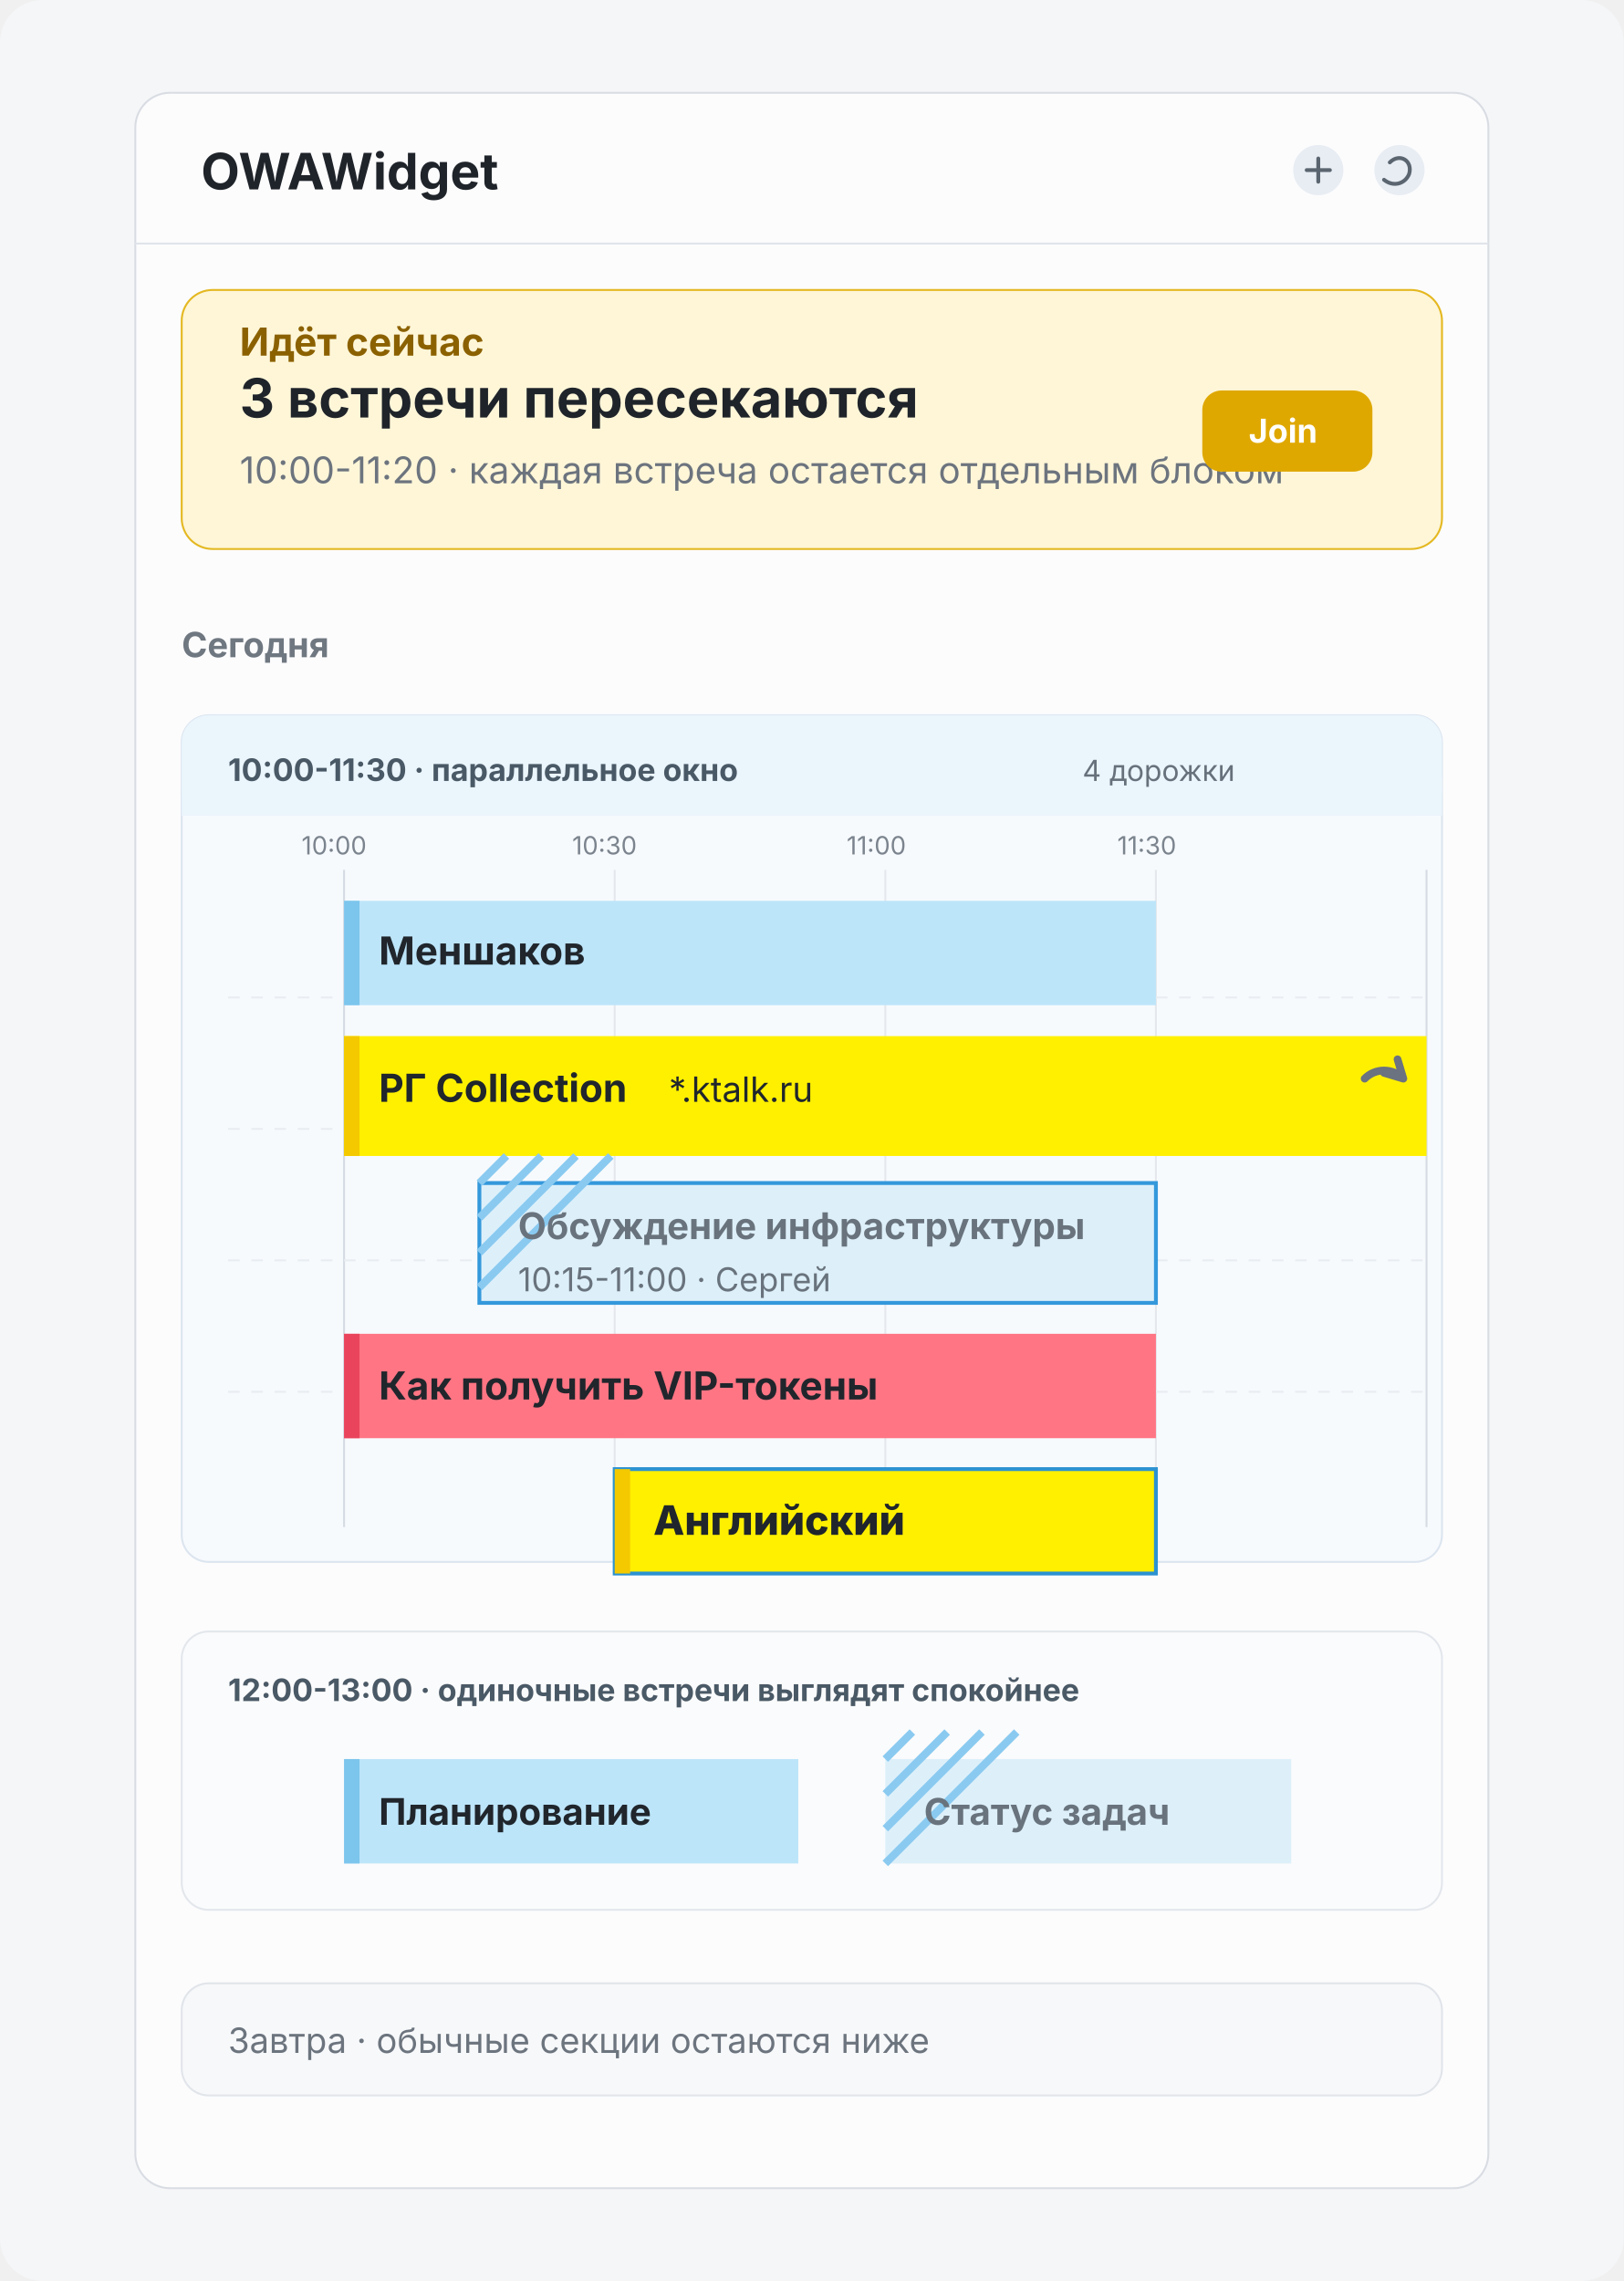
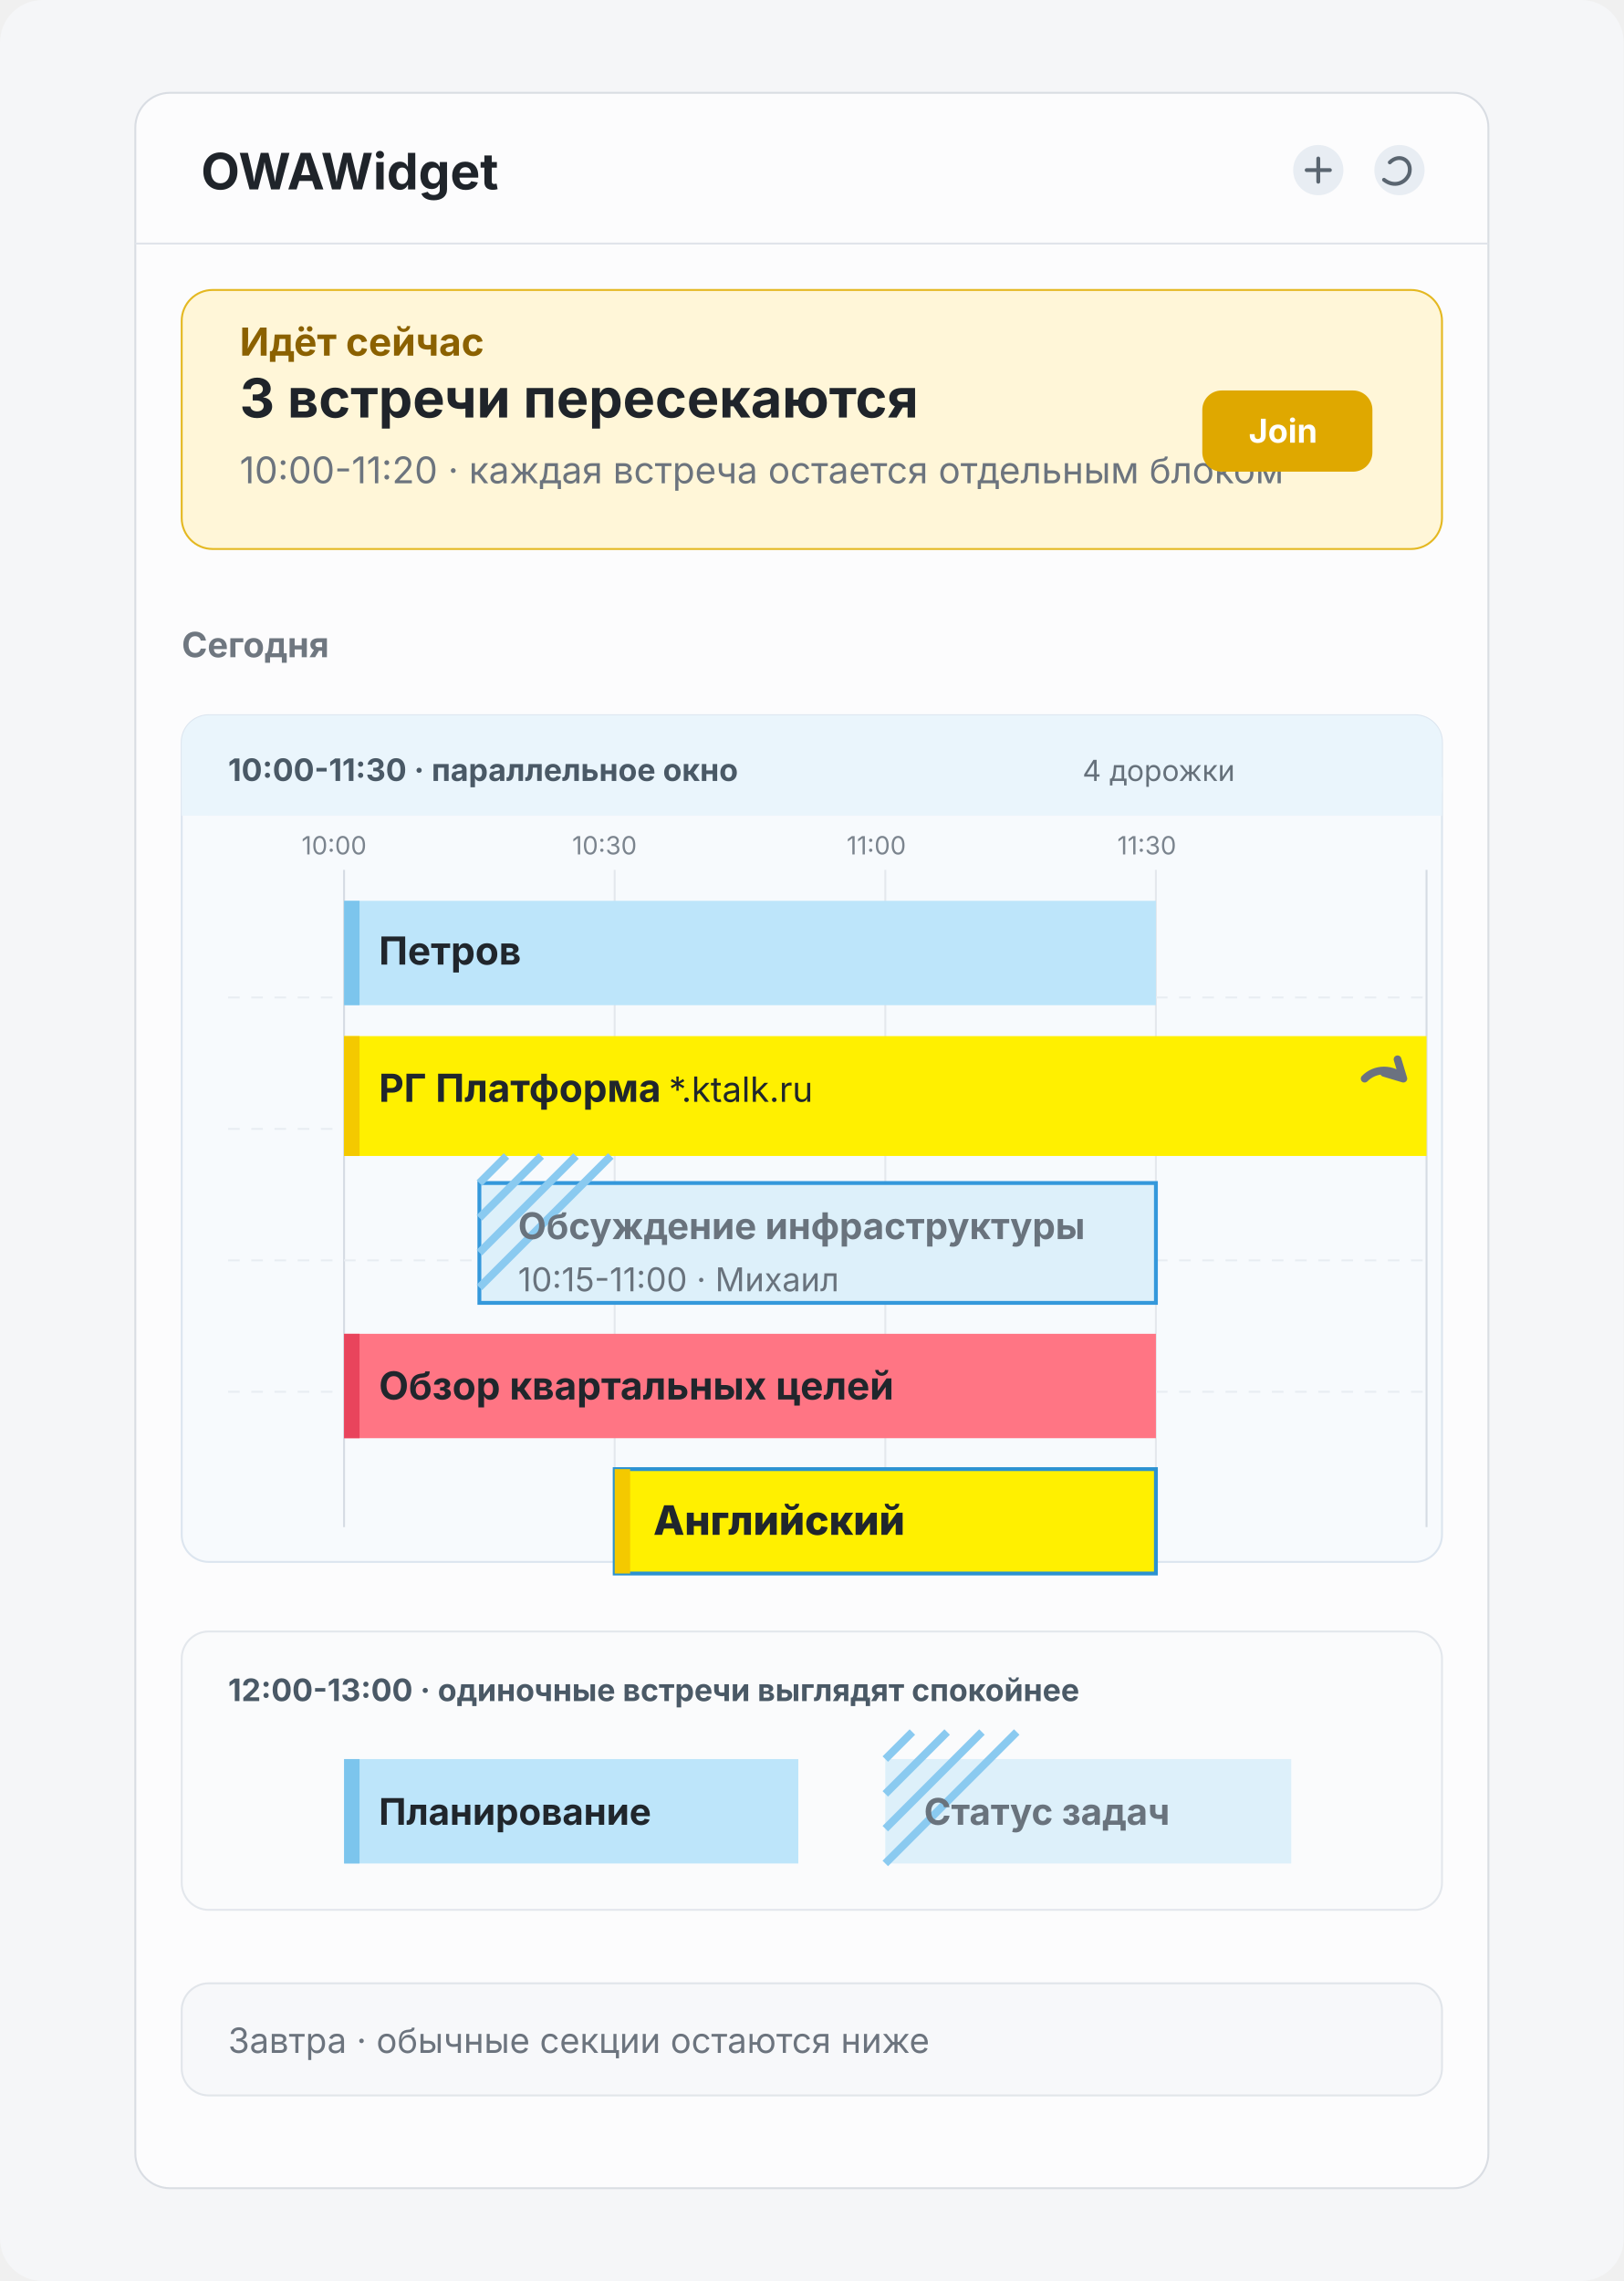
<svg xmlns="http://www.w3.org/2000/svg" width="840" height="1180" viewBox="0 0 840 1180" fill="none">
  <rect width="840" height="1180" rx="22" fill="#F5F6F8" />
  <rect x="70" y="48" width="700" height="1084" rx="18" fill="#FCFCFD" stroke="#D9DDE3" />
  <g font-family="-apple-system, BlinkMacSystemFont, 'Segoe UI', sans-serif">
    <text x="104" y="98" font-size="26" font-weight="700" fill="#1F242A">OWAWidget</text>
    <circle cx="682" cy="88" r="13" fill="#E8EDF3" />
    <path d="M676 88h12M682 82v12" stroke="#5A6570" stroke-width="2" stroke-linecap="round" />
    <circle cx="724" cy="88" r="13" fill="#E8EDF3" />
    <path d="M719 84c5-5 12-1 10 6-2 5-8 7-13 3" stroke="#5A6570" stroke-width="2" stroke-linecap="round" />
  </g>
  <line x1="70" y1="126" x2="770" y2="126" stroke="#E0E4EA" />
  <g font-family="-apple-system, BlinkMacSystemFont, 'Segoe UI', sans-serif">
    <rect x="94" y="150" width="652" height="134" rx="16" fill="#FFF6D8" stroke="#E4B821" />
    <text x="124" y="184" font-size="20" font-weight="650" fill="#8B6100">Идёт сейчас</text>
    <text x="124" y="216" font-size="28" font-weight="750" fill="#1F242A">3 встречи пересекаются</text>
    <text x="124" y="250" font-size="19" fill="#6C747E">10:00-11:20 · каждая встреча остается отдельным блоком</text>
    <rect x="622" y="202" width="88" height="42" rx="10" fill="#DFA800" />
    <text x="646" y="229" font-size="17" font-weight="700" fill="white">Join</text>
  </g>
  <g font-family="-apple-system, BlinkMacSystemFont, 'Segoe UI', sans-serif">
    <text x="94" y="340" font-size="18" font-weight="700" fill="#6F7780">Сегодня</text>
    <rect x="94" y="370" width="652" height="438" rx="14" fill="#F7FAFD" stroke="#DCE5EF" />
    <rect x="94" y="370" width="652" height="52" rx="14" fill="#EAF5FC" />
    <rect x="94" y="402" width="652" height="20" fill="#EAF5FC" />
    <text x="118" y="404" font-size="16" font-weight="700" fill="#4A5966">10:00-11:30 · параллельное окно</text>
    <text x="560" y="404" font-size="15" fill="#66717B">4 дорожки</text>
    <line x1="178" y1="450" x2="178" y2="790" stroke="#D5DBE3" />
    <line x1="318" y1="450" x2="318" y2="790" stroke="#E4E8ED" />
    <line x1="458" y1="450" x2="458" y2="790" stroke="#E4E8ED" />
    <line x1="598" y1="450" x2="598" y2="790" stroke="#E4E8ED" />
    <line x1="738" y1="450" x2="738" y2="790" stroke="#D5DBE3" />
    <text x="156" y="442" font-size="13" fill="#7B848E">10:00</text>
    <text x="296" y="442" font-size="13" fill="#7B848E">10:30</text>
    <text x="438" y="442" font-size="13" fill="#7B848E">11:00</text>
    <text x="578" y="442" font-size="13" fill="#7B848E">11:30</text>
    <line x1="118" y1="516" x2="738" y2="516" stroke="#E8EDF2" stroke-dasharray="6 6" />
    <line x1="118" y1="584" x2="738" y2="584" stroke="#E8EDF2" stroke-dasharray="6 6" />
    <line x1="118" y1="652" x2="738" y2="652" stroke="#E8EDF2" stroke-dasharray="6 6" />
    <line x1="118" y1="720" x2="738" y2="720" stroke="#E8EDF2" stroke-dasharray="6 6" />
    <rect x="178" y="466" width="420" height="54" rx="0" fill="#BDE5FA" />
    <rect x="178" y="466" width="8" height="54" fill="#7CC5ED" />
-     <text x="196" y="499" font-size="20" font-weight="750" fill="#20262C">Меншаков</text>
+     <text x="196" y="499" font-size="20" font-weight="750" fill="#20262C">Петров</text>
    <rect x="178" y="536" width="560" height="62" rx="0" fill="#FFF000" />
    <rect x="178" y="536" width="8" height="62" fill="#F4C900" />
-     <text x="196" y="570" font-size="20" font-weight="750" fill="#20262C">РГ Collection</text>
+     <text x="196" y="570" font-size="20" font-weight="750" fill="#20262C">РГ Платформа</text>
    <text x="346" y="570" font-size="18" fill="#20262C">*.ktalk.ru</text>
    <path d="M706 558a14 14 0 0 1 20 0m-3-10 3 10-10-3" stroke="#6B7280" stroke-width="4" stroke-linecap="round" stroke-linejoin="round" />
    <rect x="248" y="612" width="350" height="62" rx="0" fill="#DDF0FA" stroke="#3498DB" stroke-width="2" />
    <path d="M248 612l14-14M248 630l32-32M248 648l50-50M248 666l68-68" stroke="#8ACAF0" stroke-width="4" />
    <text x="268" y="641" font-size="19" font-weight="700" fill="#69737D">Обсуждение инфраструктуры</text>
-     <text x="268" y="668" font-size="17" fill="#69737D">10:15-11:00 · Сергей</text>
+     <text x="268" y="668" font-size="17" fill="#69737D">10:15-11:00 · Михаил</text>
    <rect x="178" y="690" width="420" height="54" rx="0" fill="#FF7584" />
    <rect x="178" y="690" width="8" height="54" fill="#E9445C" />
-     <text x="196" y="724" font-size="20" font-weight="750" fill="#20262C">Как получить VIP-токены</text>
+     <text x="196" y="724" font-size="20" font-weight="750" fill="#20262C">Обзор квартальных целей</text>
    <rect x="318" y="760" width="280" height="54" rx="0" fill="#FFF000" stroke="#2C92D1" stroke-width="2" />
    <rect x="318" y="760" width="8" height="54" fill="#F4C900" />
    <text x="338" y="794" font-size="21" font-weight="800" fill="#20262C">Английский</text>
    <rect x="94" y="844" width="652" height="144" rx="14" fill="#FAFBFC" stroke="#E3E7EC" />
    <text x="118" y="880" font-size="16" font-weight="700" fill="#4A5966">12:00-13:00 · одиночные встречи выглядят спокойнее</text>
    <rect x="178" y="910" width="235" height="54" fill="#BDE5FA" />
    <rect x="178" y="910" width="8" height="54" fill="#7CC5ED" />
    <text x="196" y="944" font-size="19" font-weight="700" fill="#20262C">Планирование</text>
    <rect x="458" y="910" width="210" height="54" fill="#DDF0FA" />
    <path d="M458 910l14-14M458 928l32-32M458 946l50-50M458 964l68-68" stroke="#8ACAF0" stroke-width="4" />
    <text x="478" y="944" font-size="19" font-weight="700" fill="#69737D">Статус задач</text>
    <rect x="94" y="1026" width="652" height="58" rx="14" fill="#F7F8FA" stroke="#E1E5EA" />
    <text x="118" y="1062" font-size="18" fill="#6C747E">Завтра · обычные секции остаются ниже</text>
  </g>
</svg>
